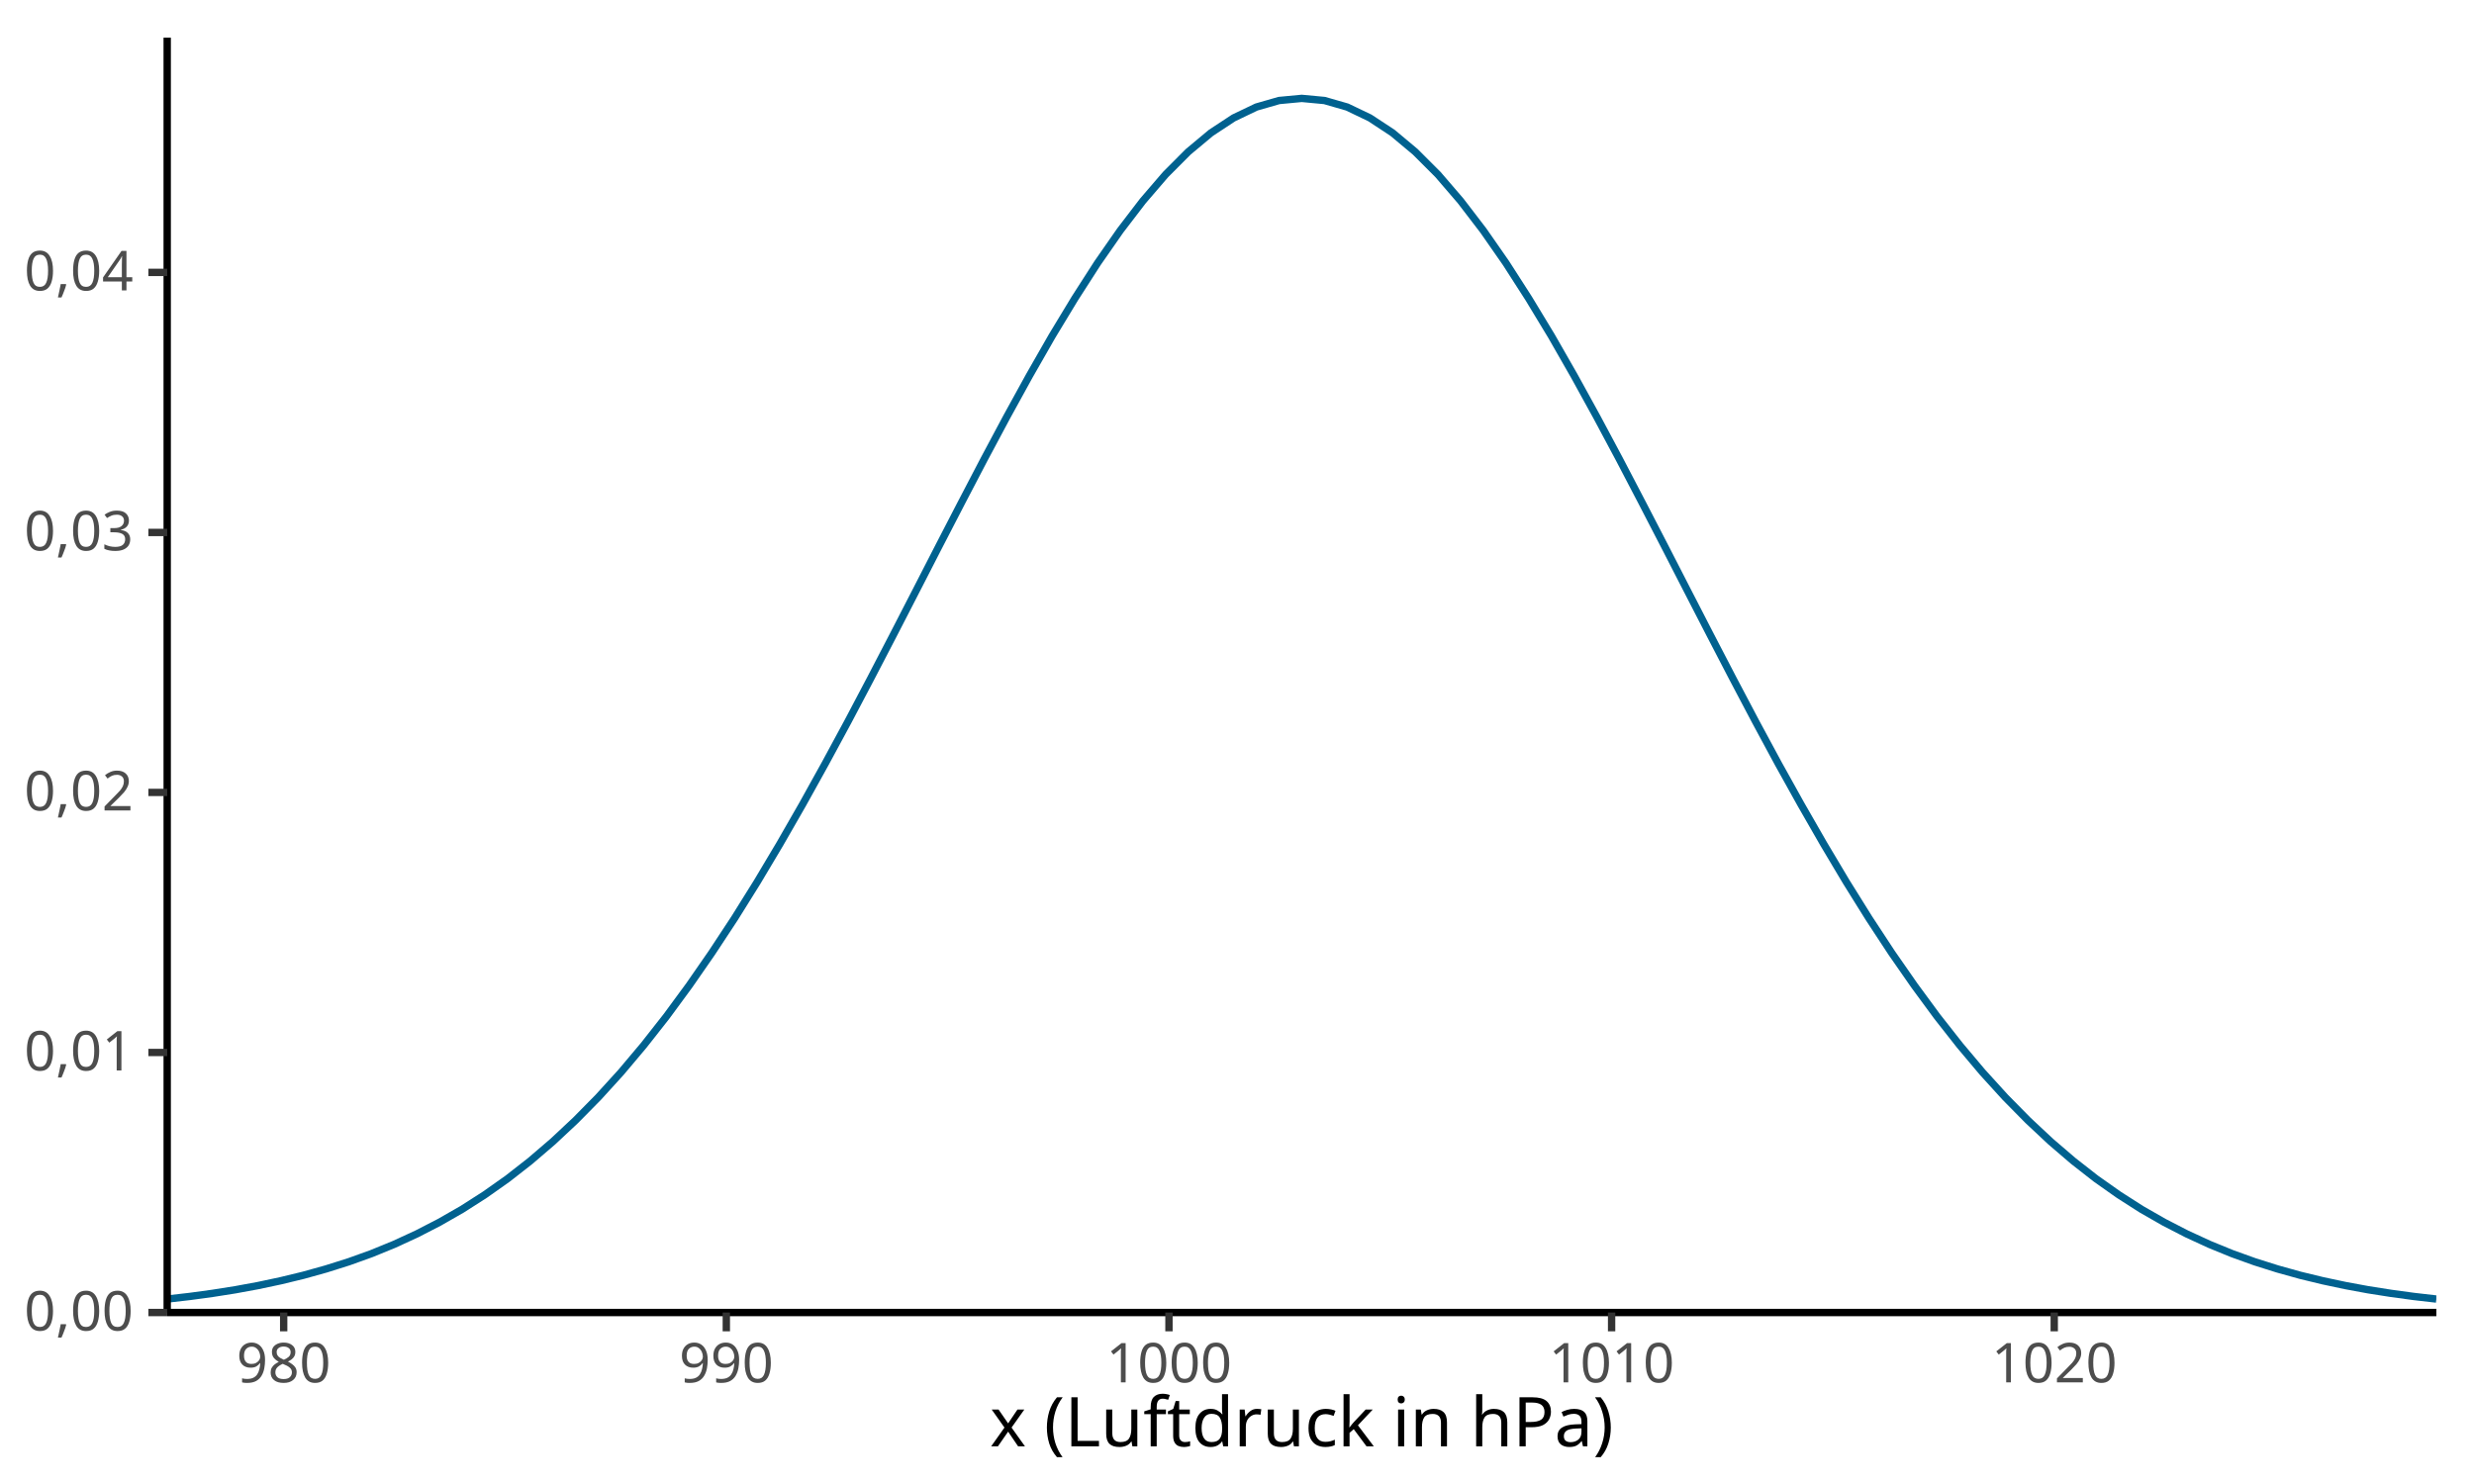
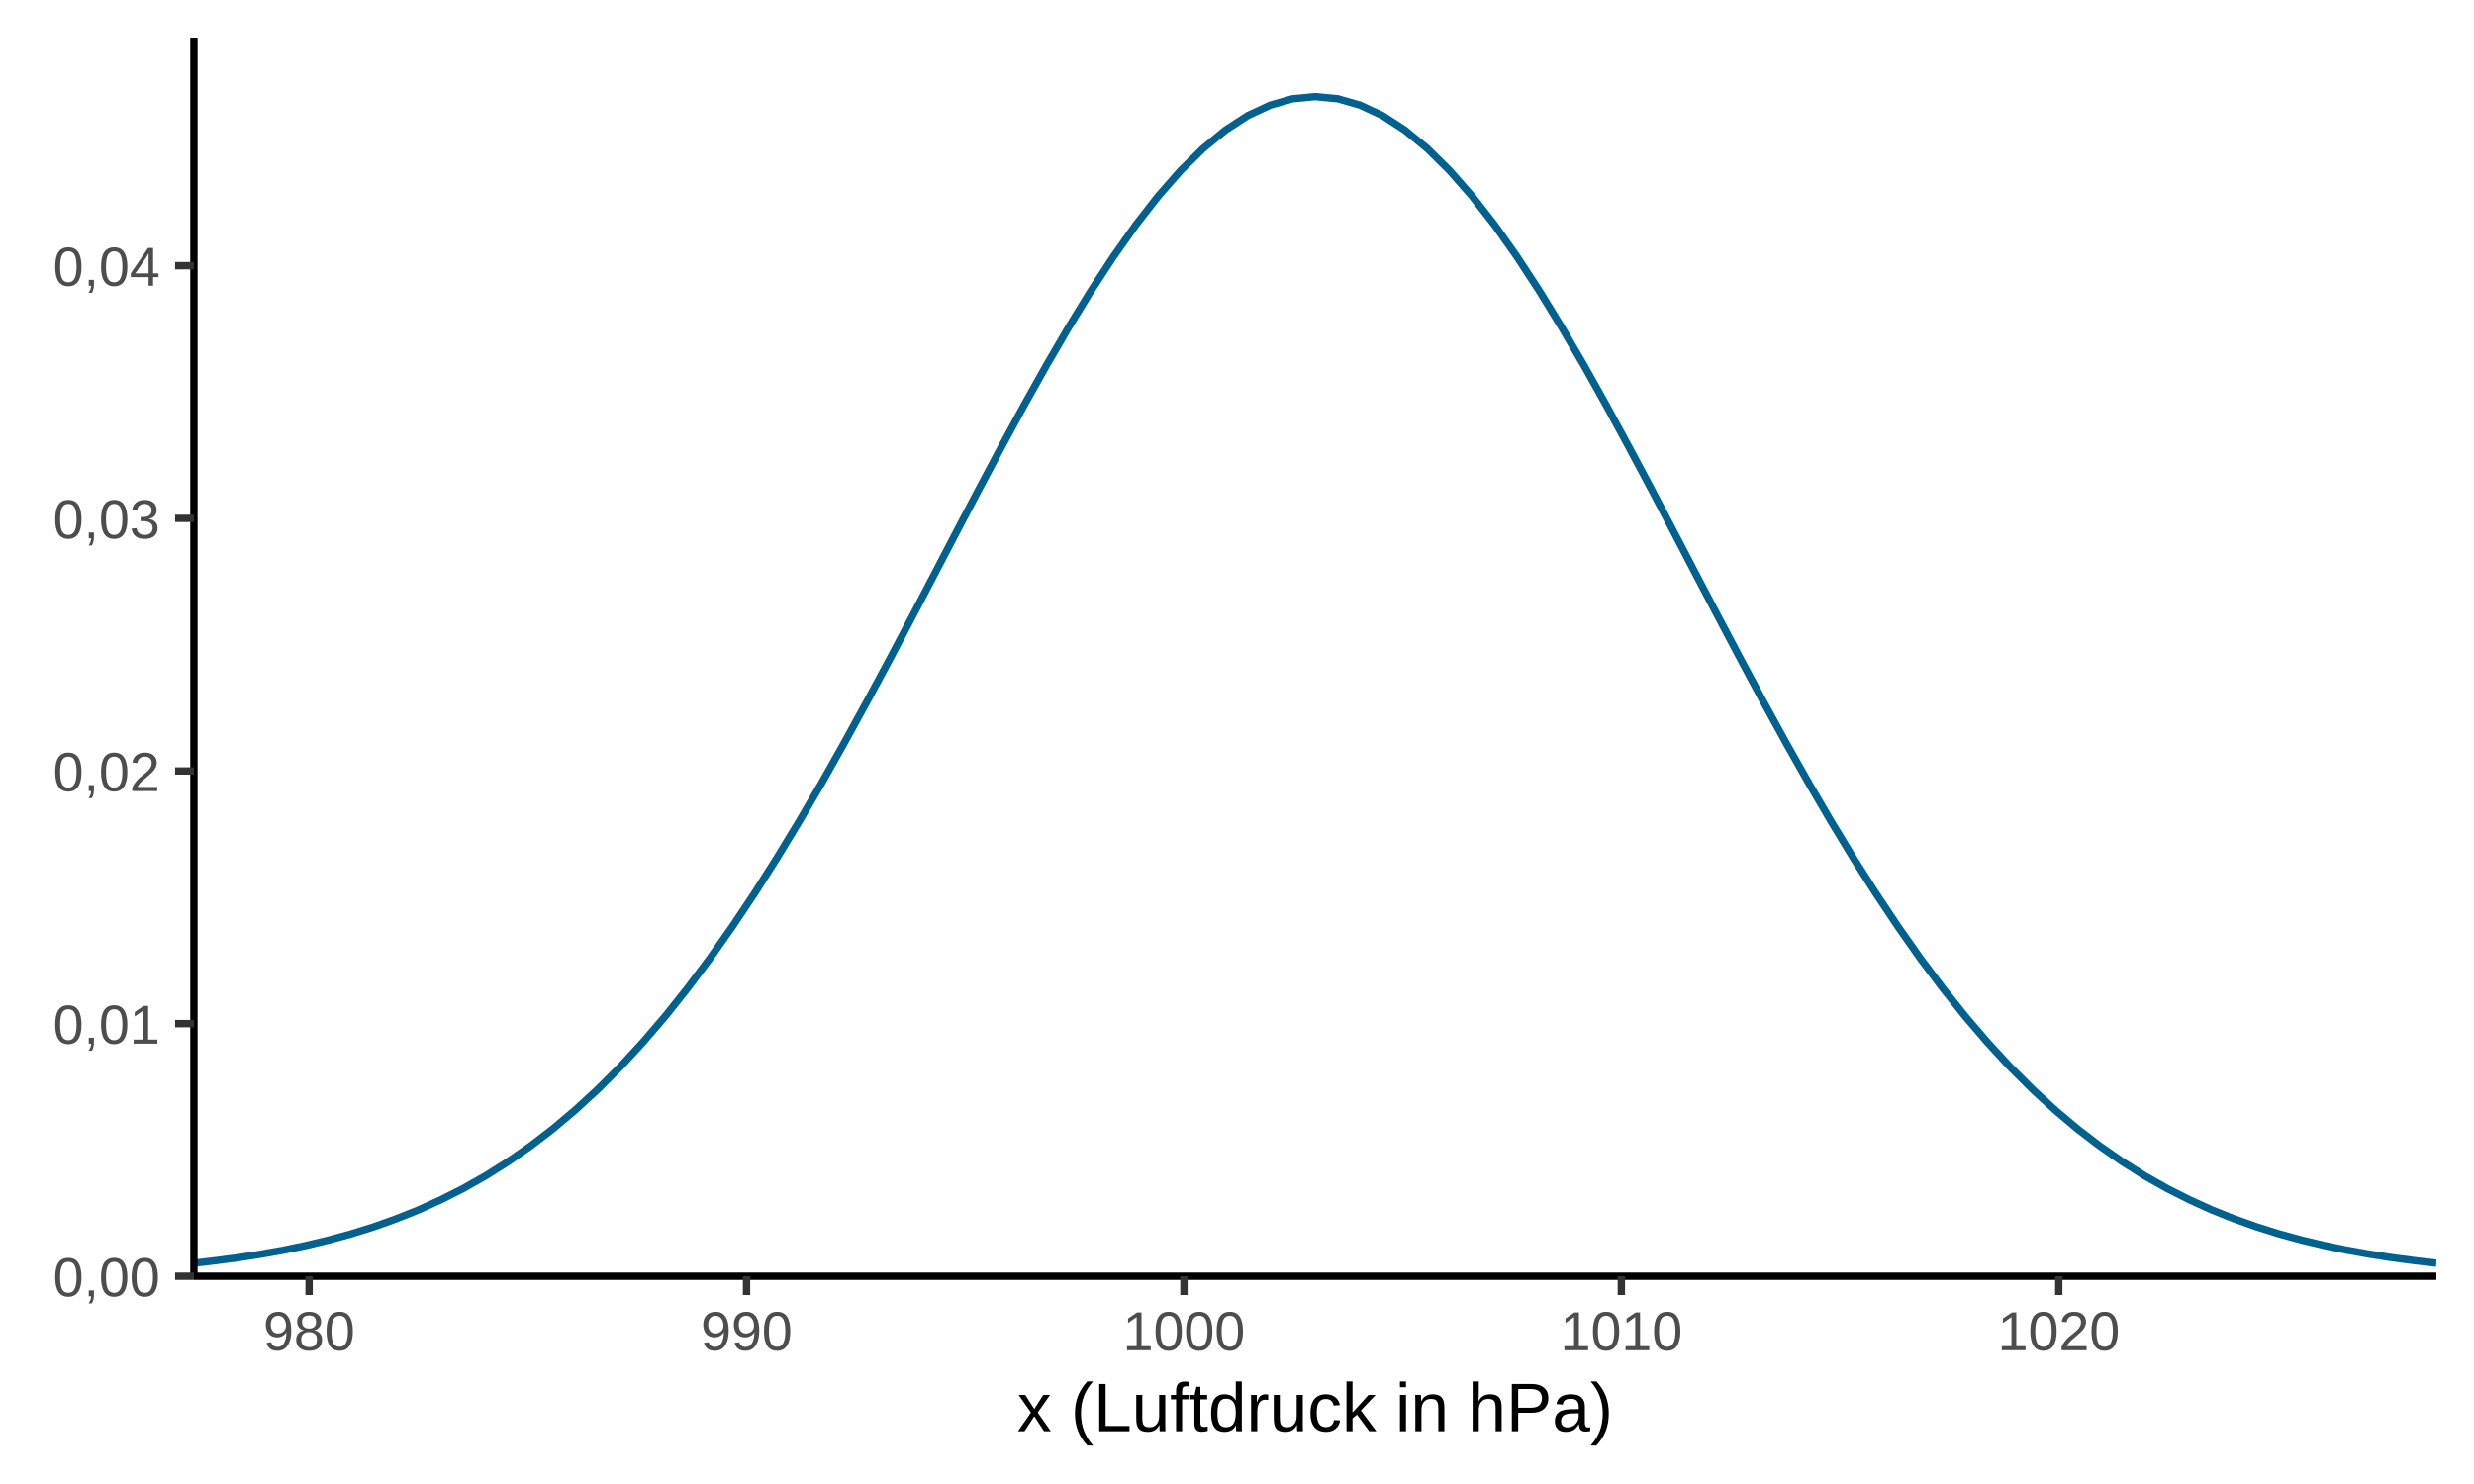
<svg xmlns="http://www.w3.org/2000/svg" class="svglite" width="360.00pt" height="216.00pt" viewBox="0 0 360.00 216.00">
  <defs>
    <style type="text/css">
    .svglite line, .svglite polyline, .svglite polygon, .svglite path, .svglite rect, .svglite circle {
      fill: none;
      stroke: #000000;
      stroke-linecap: round;
      stroke-linejoin: round;
      stroke-miterlimit: 10.00;
    }
    .svglite text {
      white-space: pre;
    }
  </style>
  </defs>
  <rect width="100%" height="100%" style="stroke: none; fill: #FFFFFF;" />
  <defs>
    <clipPath id="cpMC4wMHwzNjAuMDB8MC4wMHwyMTYuMDA=">
      <rect x="0.00" y="0.00" width="360.00" height="216.00" />
    </clipPath>
  </defs>
  <g clip-path="url(#cpMC4wMHwzNjAuMDB8MC4wMHwyMTYuMDA=)">
-     <rect x="0" y="0.00" width="360.00" height="216.00" style="stroke-width: 1.07; stroke: #FFFFFF; fill: #FFFFFF;" />
+     <rect x="0.00" y="0.00" width="360.00" height="216.00" style="stroke-width: 1.07; stroke: #FFFFFF; fill: #FFFFFF;" />
  </g>
  <defs>
-     <clipPath id="cpMjQuMzN8MzU0LjUyfDUuNDh8MTkxLjA0">
-       <rect x="24.33" y="5.48" width="330.19" height="185.56" />
+     <clipPath id="cpMjguMjJ8MzU0LjUyfDUuNDh8MTg1Ljc2">
+       <rect x="28.22" y="5.48" width="326.30" height="180.28" />
    </clipPath>
  </defs>
-   <g clip-path="url(#cpMjQuMzN8MzU0LjUyfDUuNDh8MTkxLjA0)">
-     <rect x="24.33" y="5.48" width="330.19" height="185.56" style="stroke-width: 1.07; stroke: none; fill: #FFFFFF;" />
-     <polyline points="24.33,189.08 27.63,188.70 30.93,188.25 34.23,187.73 37.54,187.12 40.84,186.42 44.14,185.62 47.44,184.70 50.74,183.66 54.05,182.47 57.35,181.12 60.65,179.60 63.95,177.90 67.25,176.01 70.56,173.89 73.86,171.56 77.16,168.98 80.46,166.15 83.76,163.06 87.07,159.70 90.37,156.07 93.67,152.15 96.97,147.95 100.27,143.46 103.57,138.70 106.88,133.67 110.18,128.38 113.48,122.84 116.78,117.09 120.08,111.14 123.39,105.02 126.69,98.76 129.99,92.41 133.29,86.00 136.59,79.57 139.90,73.17 143.20,66.85 146.50,60.67 149.80,54.67 153.10,48.90 156.41,43.43 159.71,38.29 163.01,33.55 166.31,29.24 169.61,25.40 172.91,22.09 176.22,19.33 179.52,17.16 182.82,15.58 186.12,14.63 189.42,14.32 192.73,14.63 196.03,15.58 199.33,17.16 202.63,19.33 205.93,22.09 209.24,25.40 212.54,29.24 215.84,33.55 219.14,38.29 222.44,43.43 225.75,48.90 229.05,54.67 232.35,60.67 235.65,66.85 238.95,73.17 242.26,79.57 245.56,86.00 248.86,92.41 252.16,98.76 255.46,105.02 258.76,111.14 262.07,117.09 265.37,122.84 268.67,128.38 271.97,133.67 275.27,138.70 278.58,143.46 281.88,147.95 285.18,152.15 288.48,156.07 291.78,159.70 295.09,163.06 298.39,166.15 301.69,168.98 304.99,171.56 308.29,173.89 311.60,176.01 314.90,177.90 318.20,179.60 321.50,181.12 324.80,182.47 328.11,183.66 331.41,184.70 334.71,185.62 338.01,186.42 341.31,187.12 344.61,187.73 347.92,188.25 351.22,188.70 354.52,189.08 " style="stroke-width: 1.07; stroke: #00618F; stroke-linecap: butt;" />
+   <g clip-path="url(#cpMjguMjJ8MzU0LjUyfDUuNDh8MTg1Ljc2)">
+     <rect x="28.22" y="5.48" width="326.30" height="180.28" style="stroke-width: 1.07; stroke: none; fill: #FFFFFF;" />
+     <polyline points="28.22,183.86 31.49,183.48 34.75,183.05 38.01,182.54 41.28,181.96 44.54,181.28 47.80,180.50 51.06,179.61 54.33,178.59 57.59,177.43 60.85,176.13 64.12,174.65 67.38,173.00 70.64,171.16 73.91,169.10 77.17,166.83 80.43,164.33 83.69,161.58 86.96,158.58 90.22,155.32 93.48,151.78 96.75,147.98 100.01,143.89 103.27,139.54 106.53,134.91 109.80,130.02 113.06,124.88 116.32,119.51 119.59,113.92 122.85,108.13 126.11,102.19 129.38,96.11 132.64,89.94 135.90,83.71 139.16,77.46 142.43,71.24 145.69,65.11 148.95,59.10 152.22,53.27 155.48,47.67 158.74,42.35 162.01,37.36 165.27,32.75 168.53,28.56 171.79,24.84 175.06,21.62 178.32,18.94 181.58,16.82 184.85,15.30 188.11,14.37 191.37,14.06 194.64,14.37 197.90,15.30 201.16,16.82 204.42,18.94 207.69,21.62 210.95,24.84 214.21,28.56 217.48,32.75 220.74,37.36 224.00,42.35 227.26,47.67 230.53,53.27 233.79,59.10 237.05,65.11 240.32,71.24 243.58,77.46 246.84,83.71 250.11,89.94 253.37,96.11 256.63,102.19 259.89,108.13 263.16,113.92 266.42,119.51 269.68,124.88 272.95,130.02 276.21,134.91 279.47,139.54 282.74,143.89 286.00,147.98 289.26,151.78 292.52,155.32 295.79,158.58 299.05,161.58 302.31,164.33 305.58,166.83 308.84,169.10 312.10,171.16 315.36,173.00 318.63,174.65 321.89,176.13 325.15,177.43 328.42,178.59 331.68,179.61 334.94,180.50 338.21,181.28 341.47,181.96 344.73,182.54 347.99,183.05 351.26,183.48 354.52,183.86 " style="stroke-width: 1.07; stroke: #00618F; stroke-linecap: butt;" />
  </g>
  <g clip-path="url(#cpMC4wMHwzNjAuMDB8MC4wMHwyMTYuMDA=)">
-     <polyline points="24.33,191.04 24.33,5.48 " style="stroke-width: 1.07; stroke-linecap: butt;" />
-     <text x="19.40" y="193.66" text-anchor="end" style="font-size: 8.00px;fill: #4D4D4D; font-family: &quot;Source Sans Pro&quot;;" textLength="13.92px" lengthAdjust="spacingAndGlyphs">0,00</text>
-     <text x="19.40" y="155.81" text-anchor="end" style="font-size: 8.00px;fill: #4D4D4D; font-family: &quot;Source Sans Pro&quot;;" textLength="13.92px" lengthAdjust="spacingAndGlyphs">0,01</text>
-     <text x="19.40" y="117.96" text-anchor="end" style="font-size: 8.00px;fill: #4D4D4D; font-family: &quot;Source Sans Pro&quot;;" textLength="13.92px" lengthAdjust="spacingAndGlyphs">0,02</text>
-     <text x="19.40" y="80.12" text-anchor="end" style="font-size: 8.00px;fill: #4D4D4D; font-family: &quot;Source Sans Pro&quot;;" textLength="13.92px" lengthAdjust="spacingAndGlyphs">0,03</text>
-     <text x="19.40" y="42.27" text-anchor="end" style="font-size: 8.00px;fill: #4D4D4D; font-family: &quot;Source Sans Pro&quot;;" textLength="13.92px" lengthAdjust="spacingAndGlyphs">0,04</text>
-     <polyline points="21.59,191.04 24.33,191.04 " style="stroke-width: 1.07; stroke: #333333; stroke-linecap: butt;" />
-     <polyline points="21.59,153.19 24.33,153.19 " style="stroke-width: 1.07; stroke: #333333; stroke-linecap: butt;" />
-     <polyline points="21.59,115.34 24.33,115.34 " style="stroke-width: 1.07; stroke: #333333; stroke-linecap: butt;" />
-     <polyline points="21.59,77.50 24.33,77.50 " style="stroke-width: 1.07; stroke: #333333; stroke-linecap: butt;" />
-     <polyline points="21.59,39.65 24.33,39.65 " style="stroke-width: 1.07; stroke: #333333; stroke-linecap: butt;" />
-     <polyline points="24.33,191.04 354.52,191.04 " style="stroke-width: 1.07; stroke-linecap: butt;" />
-     <polyline points="41.28,193.78 41.28,191.04 " style="stroke-width: 1.07; stroke: #333333; stroke-linecap: butt;" />
-     <polyline points="105.69,193.78 105.69,191.04 " style="stroke-width: 1.07; stroke: #333333; stroke-linecap: butt;" />
-     <polyline points="170.10,193.78 170.10,191.04 " style="stroke-width: 1.07; stroke: #333333; stroke-linecap: butt;" />
-     <polyline points="234.51,193.78 234.51,191.04 " style="stroke-width: 1.07; stroke: #333333; stroke-linecap: butt;" />
-     <polyline points="298.92,193.78 298.92,191.04 " style="stroke-width: 1.07; stroke: #333333; stroke-linecap: butt;" />
-     <text x="41.28" y="201.21" text-anchor="middle" style="font-size: 8.00px;fill: #4D4D4D; font-family: &quot;Source Sans Pro&quot;;" textLength="11.92px" lengthAdjust="spacingAndGlyphs">980</text>
-     <text x="105.69" y="201.21" text-anchor="middle" style="font-size: 8.00px;fill: #4D4D4D; font-family: &quot;Source Sans Pro&quot;;" textLength="11.92px" lengthAdjust="spacingAndGlyphs">990</text>
-     <text x="170.10" y="201.21" text-anchor="middle" style="font-size: 8.00px;fill: #4D4D4D; font-family: &quot;Source Sans Pro&quot;;" textLength="15.90px" lengthAdjust="spacingAndGlyphs">1000</text>
-     <text x="234.51" y="201.21" text-anchor="middle" style="font-size: 8.00px;fill: #4D4D4D; font-family: &quot;Source Sans Pro&quot;;" textLength="15.90px" lengthAdjust="spacingAndGlyphs">1010</text>
-     <text x="298.92" y="201.21" text-anchor="middle" style="font-size: 8.00px;fill: #4D4D4D; font-family: &quot;Source Sans Pro&quot;;" textLength="15.90px" lengthAdjust="spacingAndGlyphs">1020</text>
-     <text x="189.42" y="210.52" text-anchor="middle" style="font-size: 10.00px; font-family: &quot;Source Sans Pro&quot;;" textLength="81.16px" lengthAdjust="spacingAndGlyphs">x (Luftdruck in hPa)</text>
+     <polyline points="28.22,185.76 28.22,5.48 " style="stroke-width: 1.07; stroke-linecap: butt;" />
+     <text x="23.29" y="188.68" text-anchor="end" style="font-size: 8.00px;fill: #4D4D4D; font-family: &quot;Liberation Sans&quot;;" textLength="17.81px" lengthAdjust="spacingAndGlyphs">0,00</text>
+     <text x="23.29" y="151.91" text-anchor="end" style="font-size: 8.00px;fill: #4D4D4D; font-family: &quot;Liberation Sans&quot;;" textLength="17.81px" lengthAdjust="spacingAndGlyphs">0,01</text>
+     <text x="23.29" y="115.14" text-anchor="end" style="font-size: 8.00px;fill: #4D4D4D; font-family: &quot;Liberation Sans&quot;;" textLength="17.81px" lengthAdjust="spacingAndGlyphs">0,02</text>
+     <text x="23.29" y="78.36" text-anchor="end" style="font-size: 8.00px;fill: #4D4D4D; font-family: &quot;Liberation Sans&quot;;" textLength="17.81px" lengthAdjust="spacingAndGlyphs">0,03</text>
+     <text x="23.29" y="41.59" text-anchor="end" style="font-size: 8.00px;fill: #4D4D4D; font-family: &quot;Liberation Sans&quot;;" textLength="17.81px" lengthAdjust="spacingAndGlyphs">0,04</text>
+     <polyline points="25.48,185.76 28.22,185.76 " style="stroke-width: 1.07; stroke: #333333; stroke-linecap: butt;" />
+     <polyline points="25.48,148.99 28.22,148.99 " style="stroke-width: 1.07; stroke: #333333; stroke-linecap: butt;" />
+     <polyline points="25.48,112.22 28.22,112.22 " style="stroke-width: 1.07; stroke: #333333; stroke-linecap: butt;" />
+     <polyline points="25.48,75.45 28.22,75.45 " style="stroke-width: 1.07; stroke: #333333; stroke-linecap: butt;" />
+     <polyline points="25.48,38.67 28.22,38.67 " style="stroke-width: 1.07; stroke: #333333; stroke-linecap: butt;" />
+     <polyline points="28.22,185.76 354.52,185.76 " style="stroke-width: 1.07; stroke-linecap: butt;" />
+     <polyline points="44.98,188.50 44.98,185.76 " style="stroke-width: 1.07; stroke: #333333; stroke-linecap: butt;" />
+     <polyline points="108.63,188.50 108.63,185.76 " style="stroke-width: 1.07; stroke: #333333; stroke-linecap: butt;" />
+     <polyline points="172.28,188.50 172.28,185.76 " style="stroke-width: 1.07; stroke: #333333; stroke-linecap: butt;" />
+     <polyline points="235.93,188.50 235.93,185.76 " style="stroke-width: 1.07; stroke: #333333; stroke-linecap: butt;" />
+     <polyline points="299.58,188.50 299.58,185.76 " style="stroke-width: 1.07; stroke: #333333; stroke-linecap: butt;" />
+     <text x="44.98" y="196.53" text-anchor="middle" style="font-size: 8.00px;fill: #4D4D4D; font-family: &quot;Liberation Sans&quot;;" textLength="15.27px" lengthAdjust="spacingAndGlyphs">980</text>
+     <text x="108.63" y="196.53" text-anchor="middle" style="font-size: 8.00px;fill: #4D4D4D; font-family: &quot;Liberation Sans&quot;;" textLength="15.27px" lengthAdjust="spacingAndGlyphs">990</text>
+     <text x="172.28" y="196.53" text-anchor="middle" style="font-size: 8.00px;fill: #4D4D4D; font-family: &quot;Liberation Sans&quot;;" textLength="20.36px" lengthAdjust="spacingAndGlyphs">1000</text>
+     <text x="235.93" y="196.53" text-anchor="middle" style="font-size: 8.00px;fill: #4D4D4D; font-family: &quot;Liberation Sans&quot;;" textLength="20.36px" lengthAdjust="spacingAndGlyphs">1010</text>
+     <text x="299.58" y="196.53" text-anchor="middle" style="font-size: 8.00px;fill: #4D4D4D; font-family: &quot;Liberation Sans&quot;;" textLength="20.36px" lengthAdjust="spacingAndGlyphs">1020</text>
+     <text x="191.37" y="208.32" text-anchor="middle" style="font-size: 10.00px; font-family: &quot;Liberation Sans&quot;;" textLength="97.53px" lengthAdjust="spacingAndGlyphs">x (Luftdruck in hPa)</text>
  </g>
</svg>
